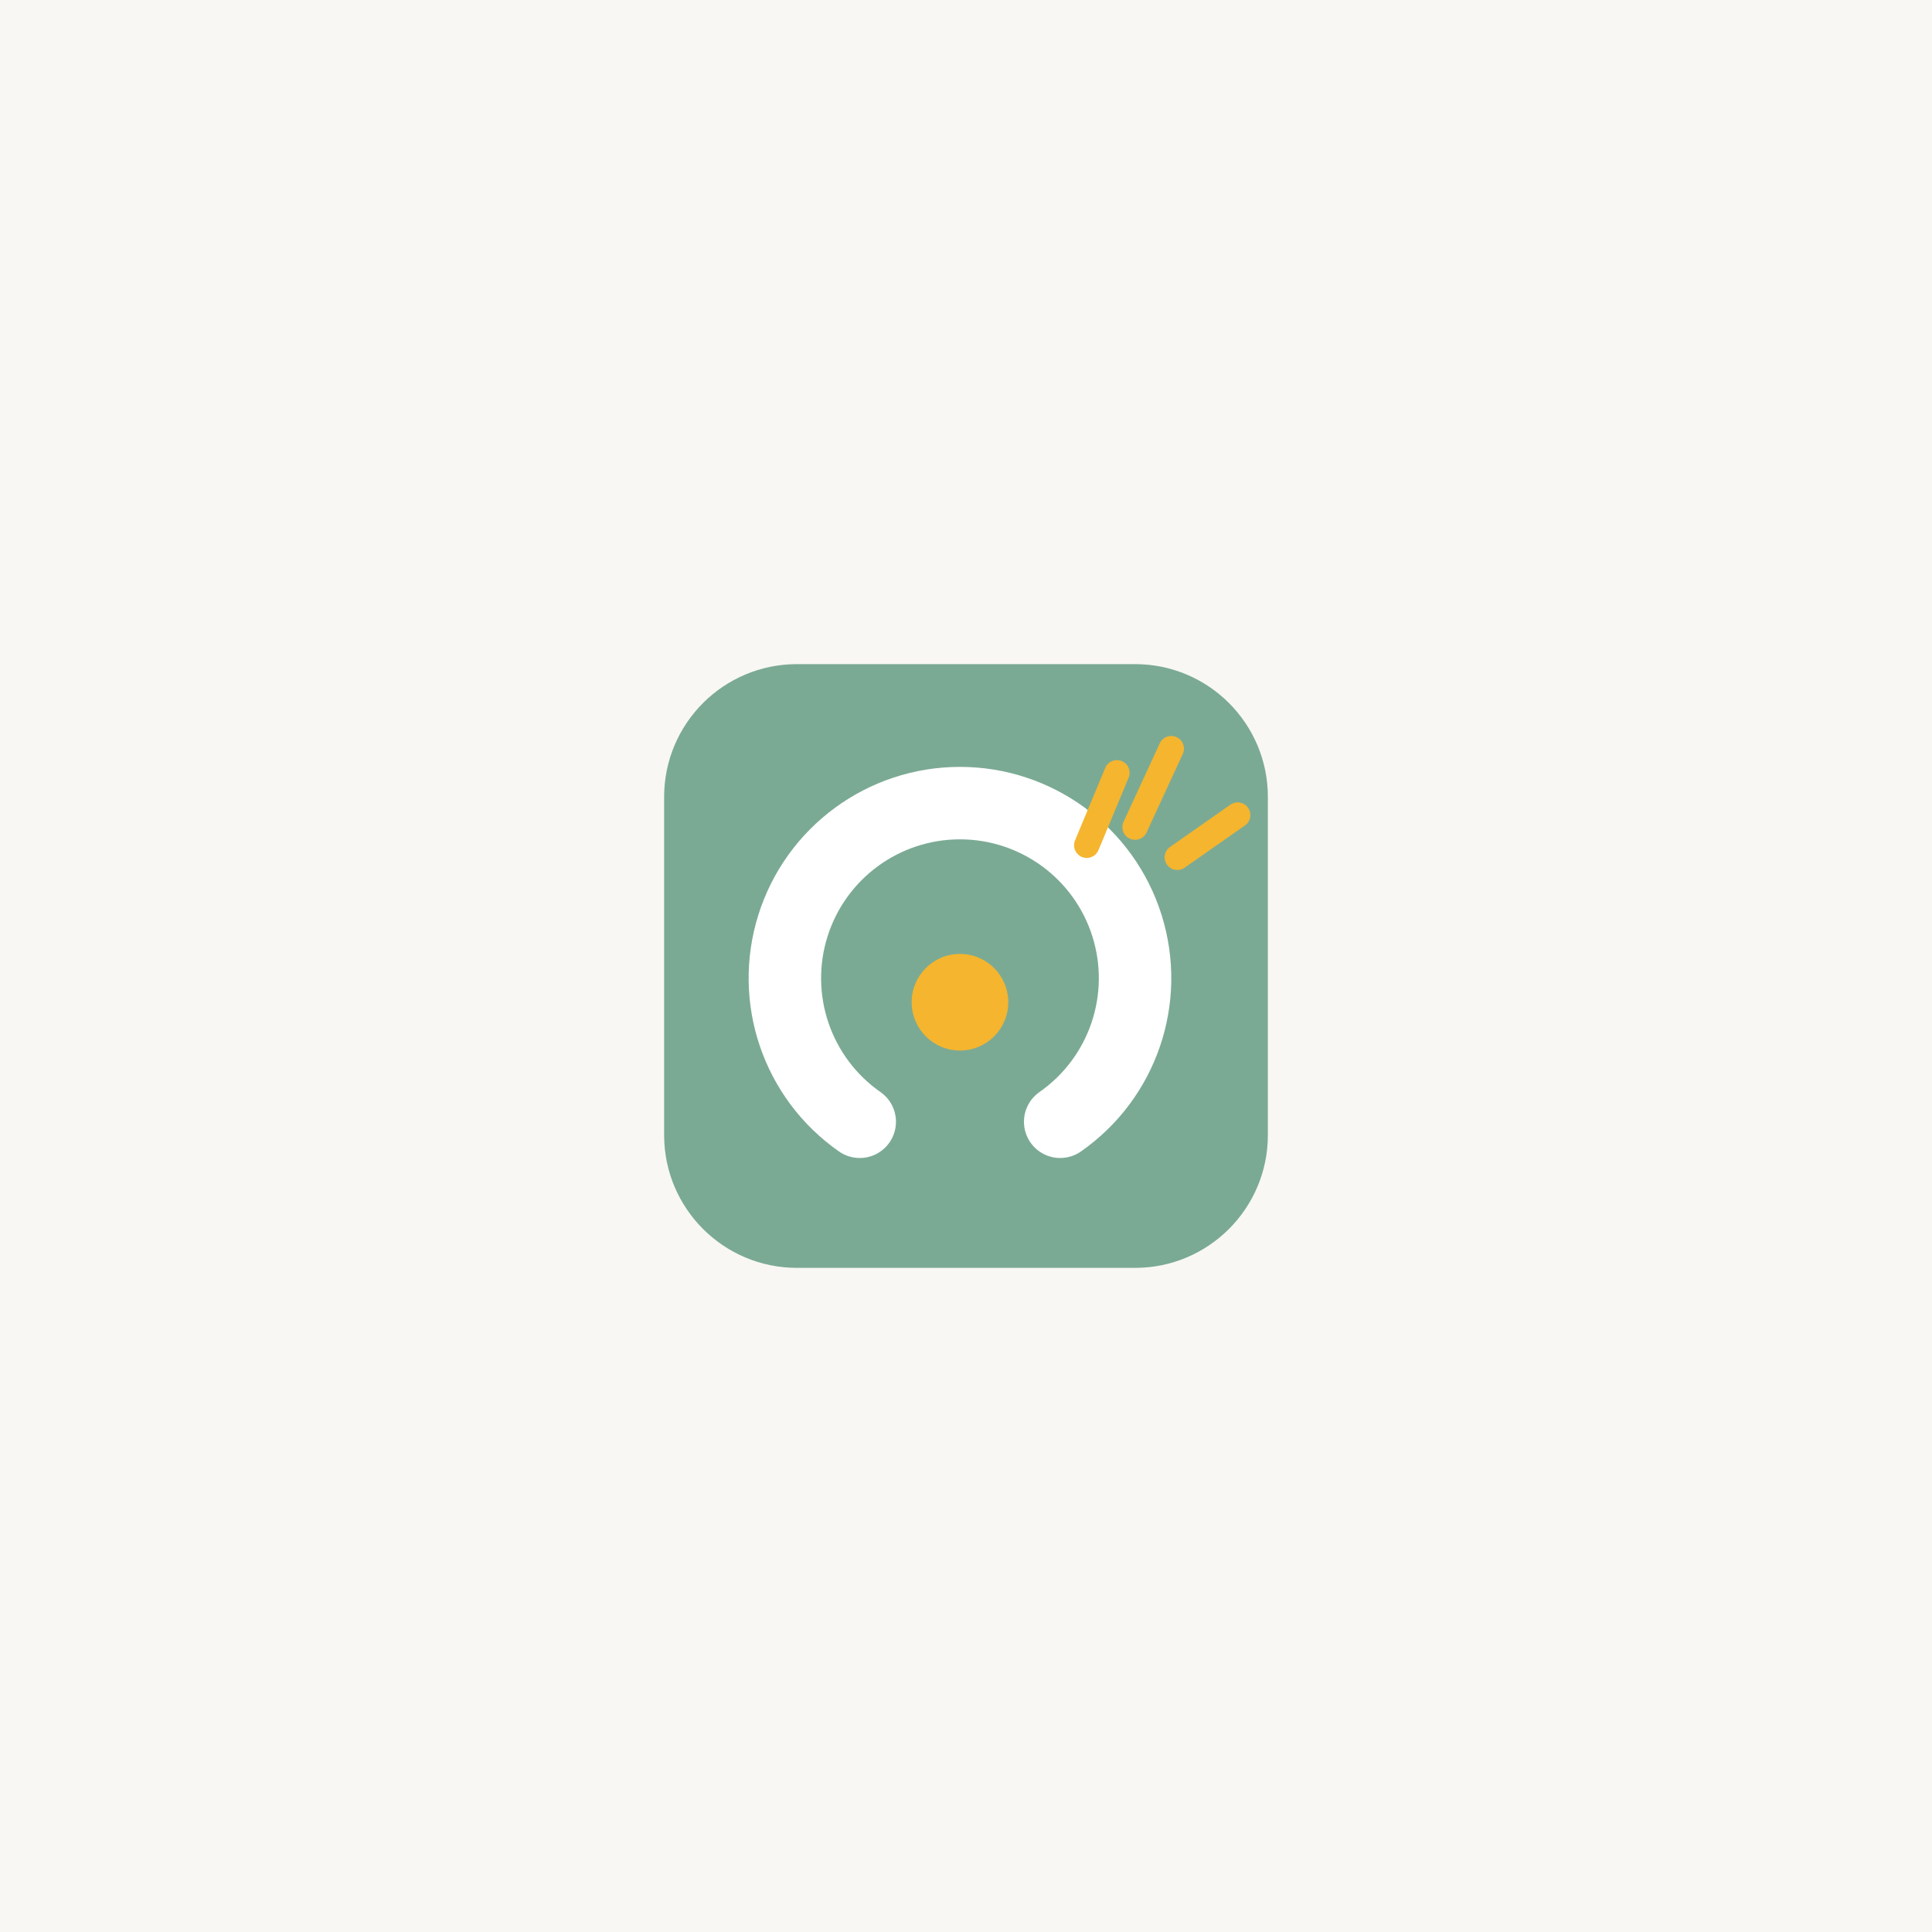
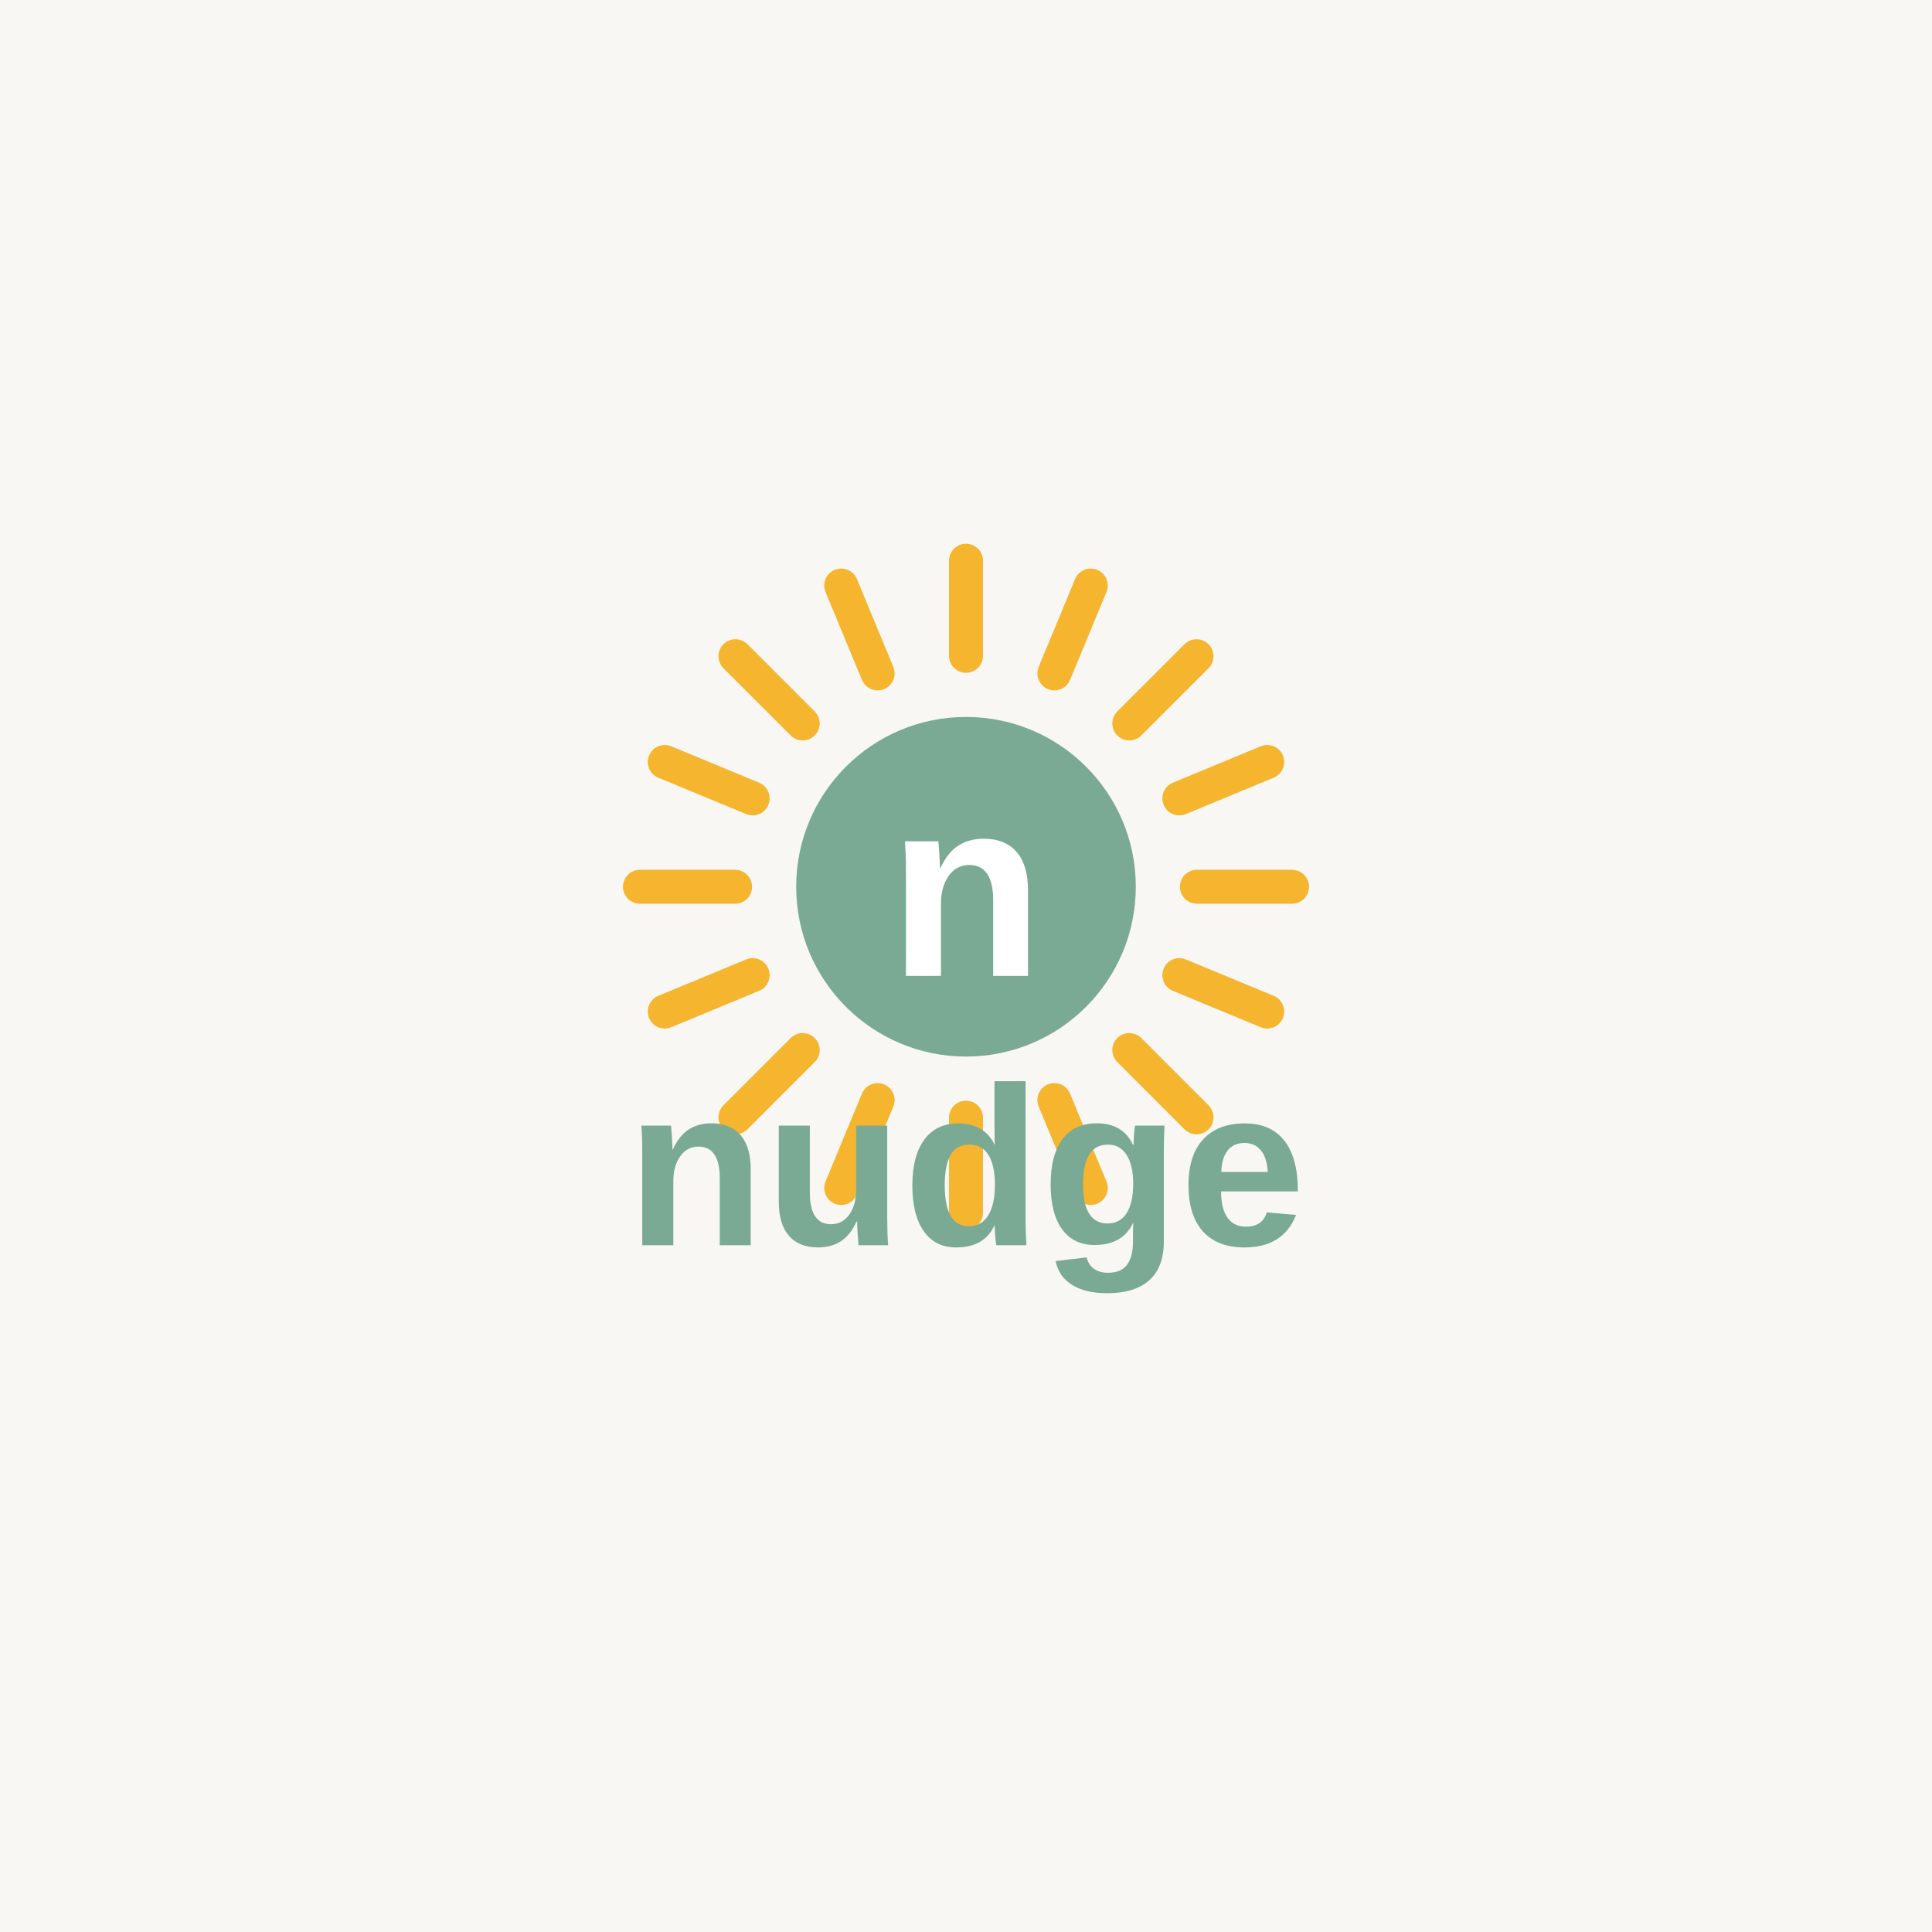
- <svg xmlns="http://www.w3.org/2000/svg" width="512" height="512" viewBox="0 0 512 512">
-   <rect width="512" height="512" fill="#F8F7F4" />
-   <g transform="translate(176 176) scale(1.6)">
-     <rect width="100" height="100" rx="22" fill="#7BAA94" />
-     <path d="M32.4 75.8 A29 29 0 1 1 65.6 75.8" stroke="#FFFFFF" stroke-width="12" stroke-linecap="round" fill="none" />
-     <circle cx="49" cy="56" r="8" fill="#F5B52E" />
-     <g stroke="#F5B52E" stroke-width="4.2" stroke-linecap="round">
-       <path d="M70 30 L75 18" />
-       <path d="M78 27 L84 14" />
-       <path d="M85 32 L95 25" />
-     </g>
+ <svg xmlns="http://www.w3.org/2000/svg" viewBox="0 0 1024 1024" width="1024" height="1024">
+   <rect width="1024" height="1024" fill="#F8F7F4" />
+   <g stroke="#F5B52E" stroke-width="18" stroke-linecap="round">
+     <line x1="634.40" y1="470.00" x2="684.80" y2="470.00" />
+     <line x1="625.08" y1="516.84" x2="671.65" y2="536.13" />
+     <line x1="598.55" y1="556.55" x2="634.19" y2="592.19" />
+     <line x1="558.84" y1="583.08" x2="578.13" y2="629.65" />
+     <line x1="512.00" y1="592.40" x2="512.00" y2="642.80" />
+     <line x1="465.16" y1="583.08" x2="445.87" y2="629.65" />
+     <line x1="425.45" y1="556.55" x2="389.81" y2="592.19" />
+     <line x1="398.92" y1="516.84" x2="352.35" y2="536.13" />
+     <line x1="389.60" y1="470.00" x2="339.20" y2="470.00" />
+     <line x1="398.92" y1="423.16" x2="352.35" y2="403.87" />
+     <line x1="425.45" y1="383.45" x2="389.81" y2="347.81" />
+     <line x1="465.16" y1="356.92" x2="445.87" y2="310.35" />
+     <line x1="512.00" y1="347.60" x2="512.00" y2="297.20" />
+     <line x1="558.84" y1="356.92" x2="578.13" y2="310.35" />
+     <line x1="598.55" y1="383.45" x2="634.19" y2="347.81" />
+     <line x1="625.08" y1="423.16" x2="671.65" y2="403.87" />
  </g>
+   <circle cx="512" cy="470" r="90" fill="#7BAA94" />
+   <text x="512" y="517.25" font-family="Manrope, Arial, sans-serif" font-size="135.0" font-weight="800" fill="#FFFFFF" text-anchor="middle">n</text>
+   <text x="512" y="660" font-family="Manrope, Arial, sans-serif" font-size="120" font-weight="800" fill="#7BAA94" text-anchor="middle">nudge</text>
</svg>
